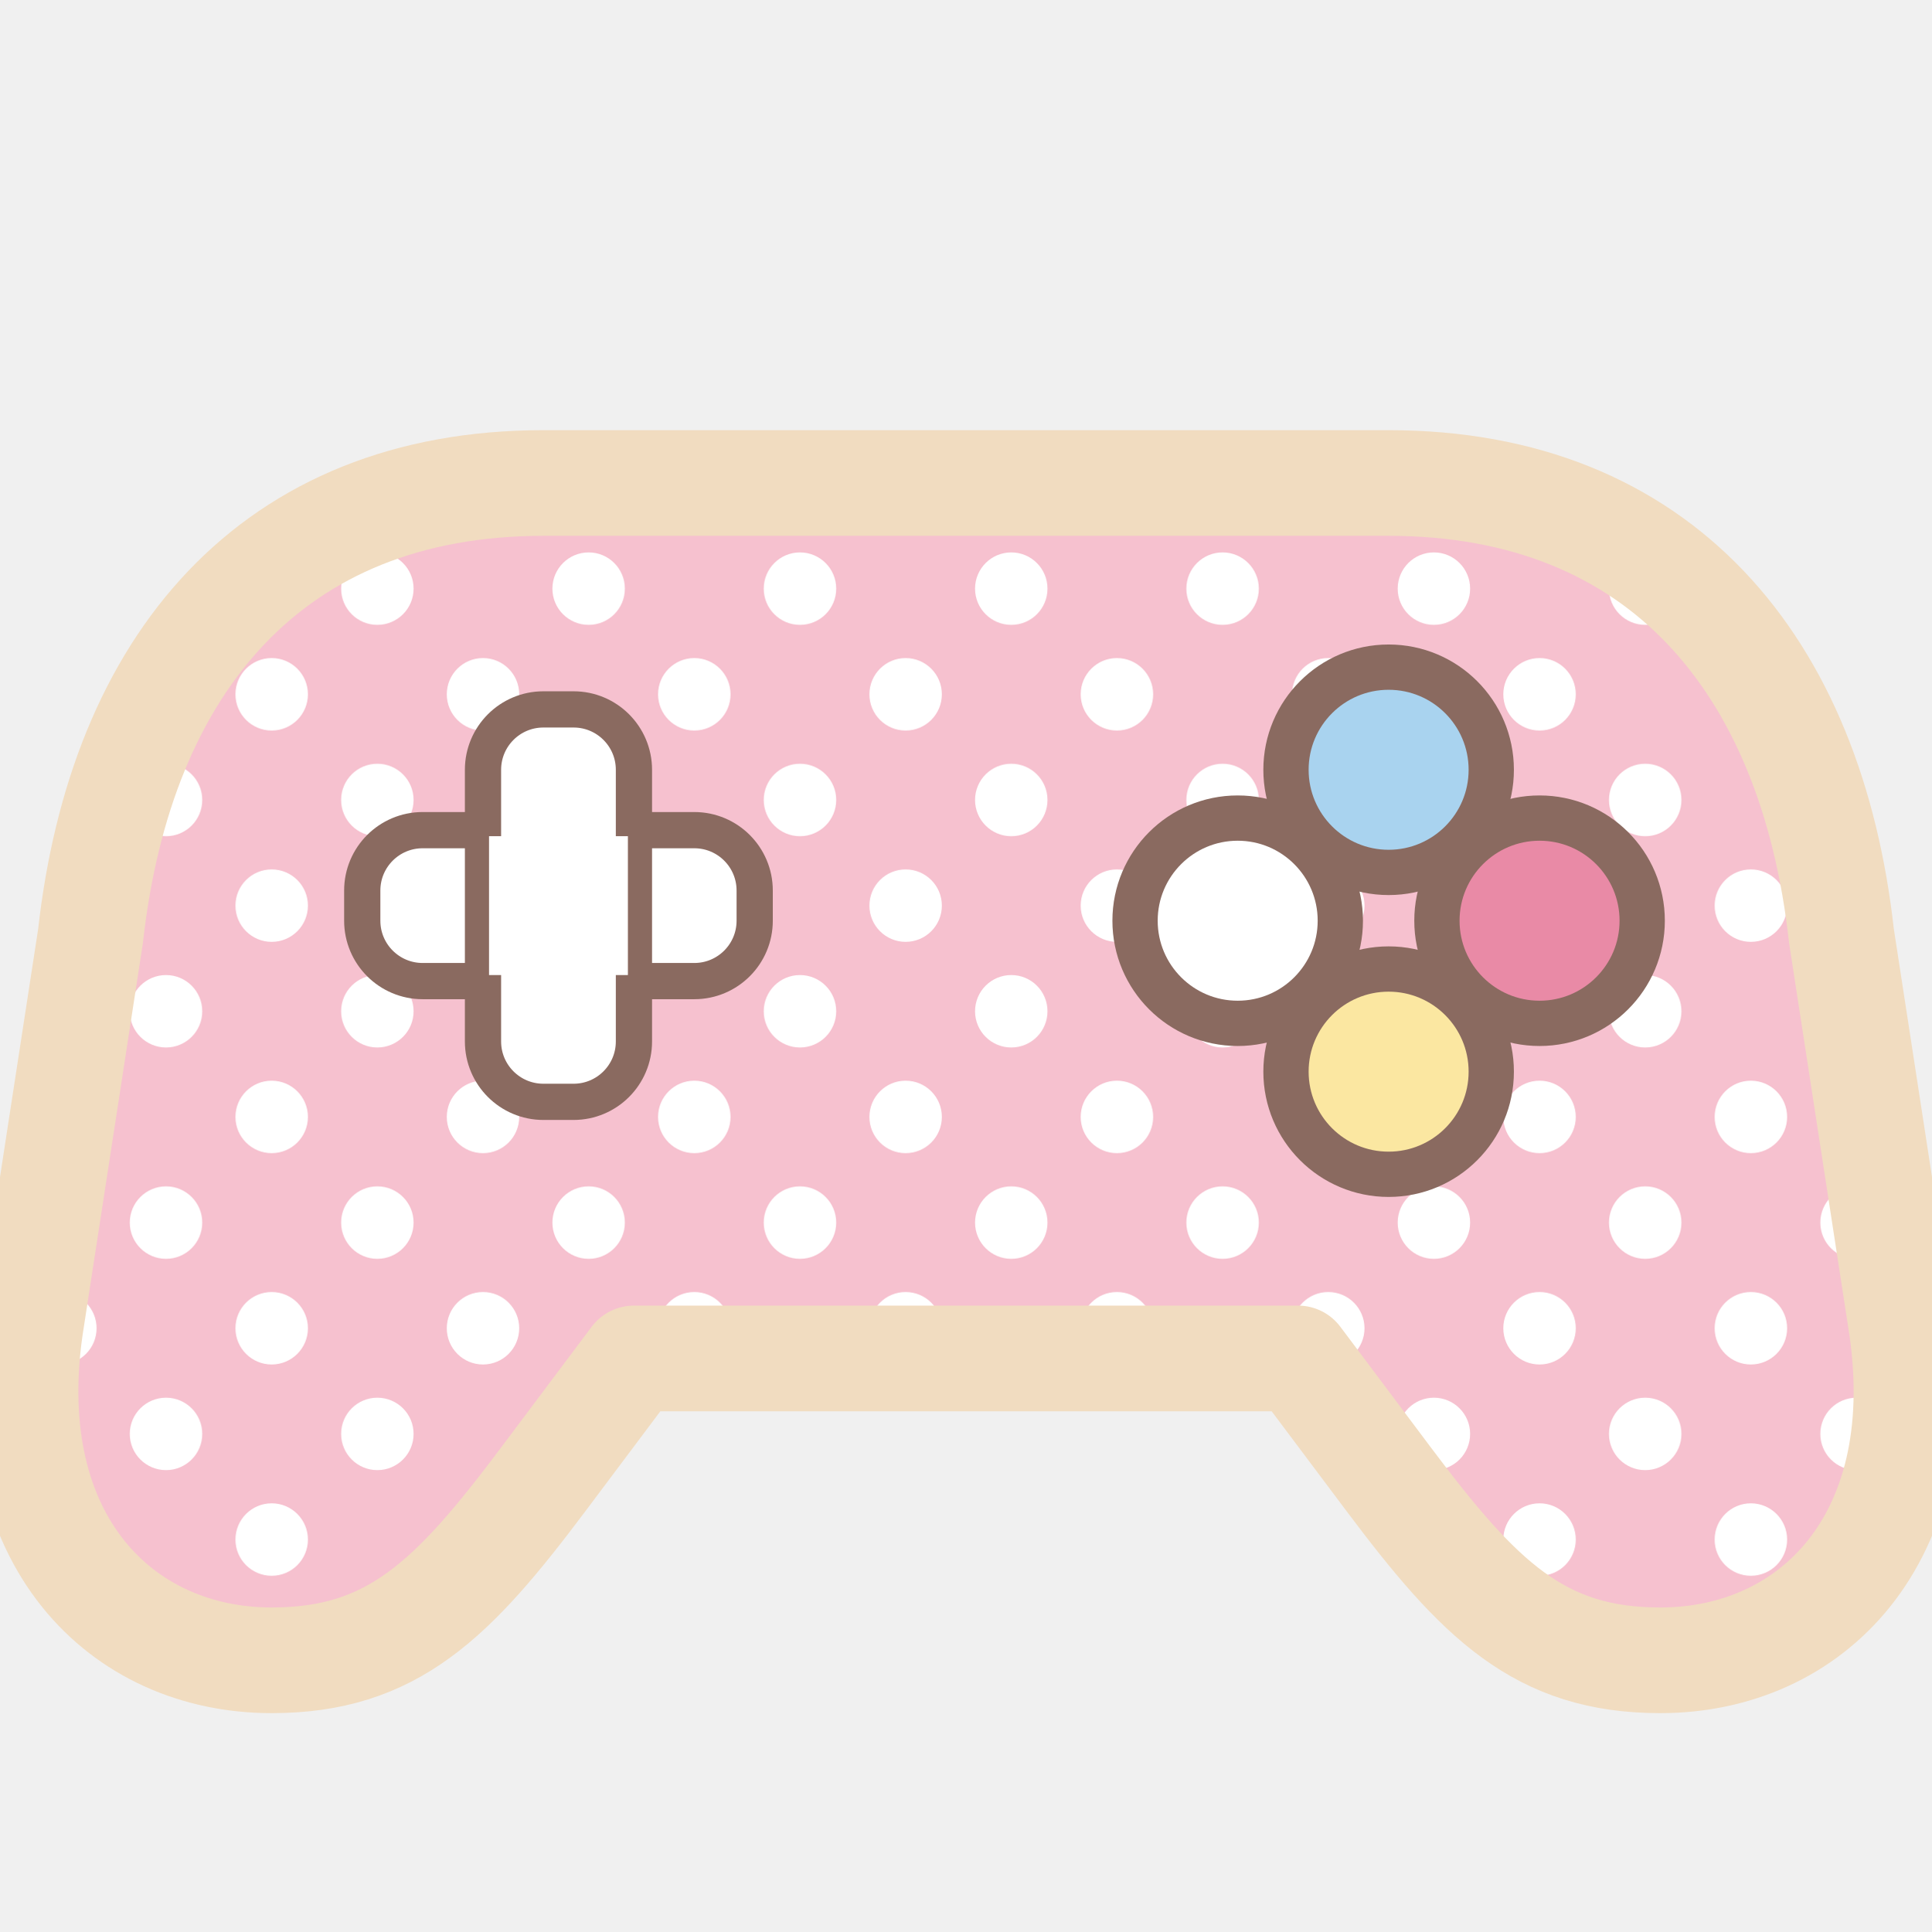
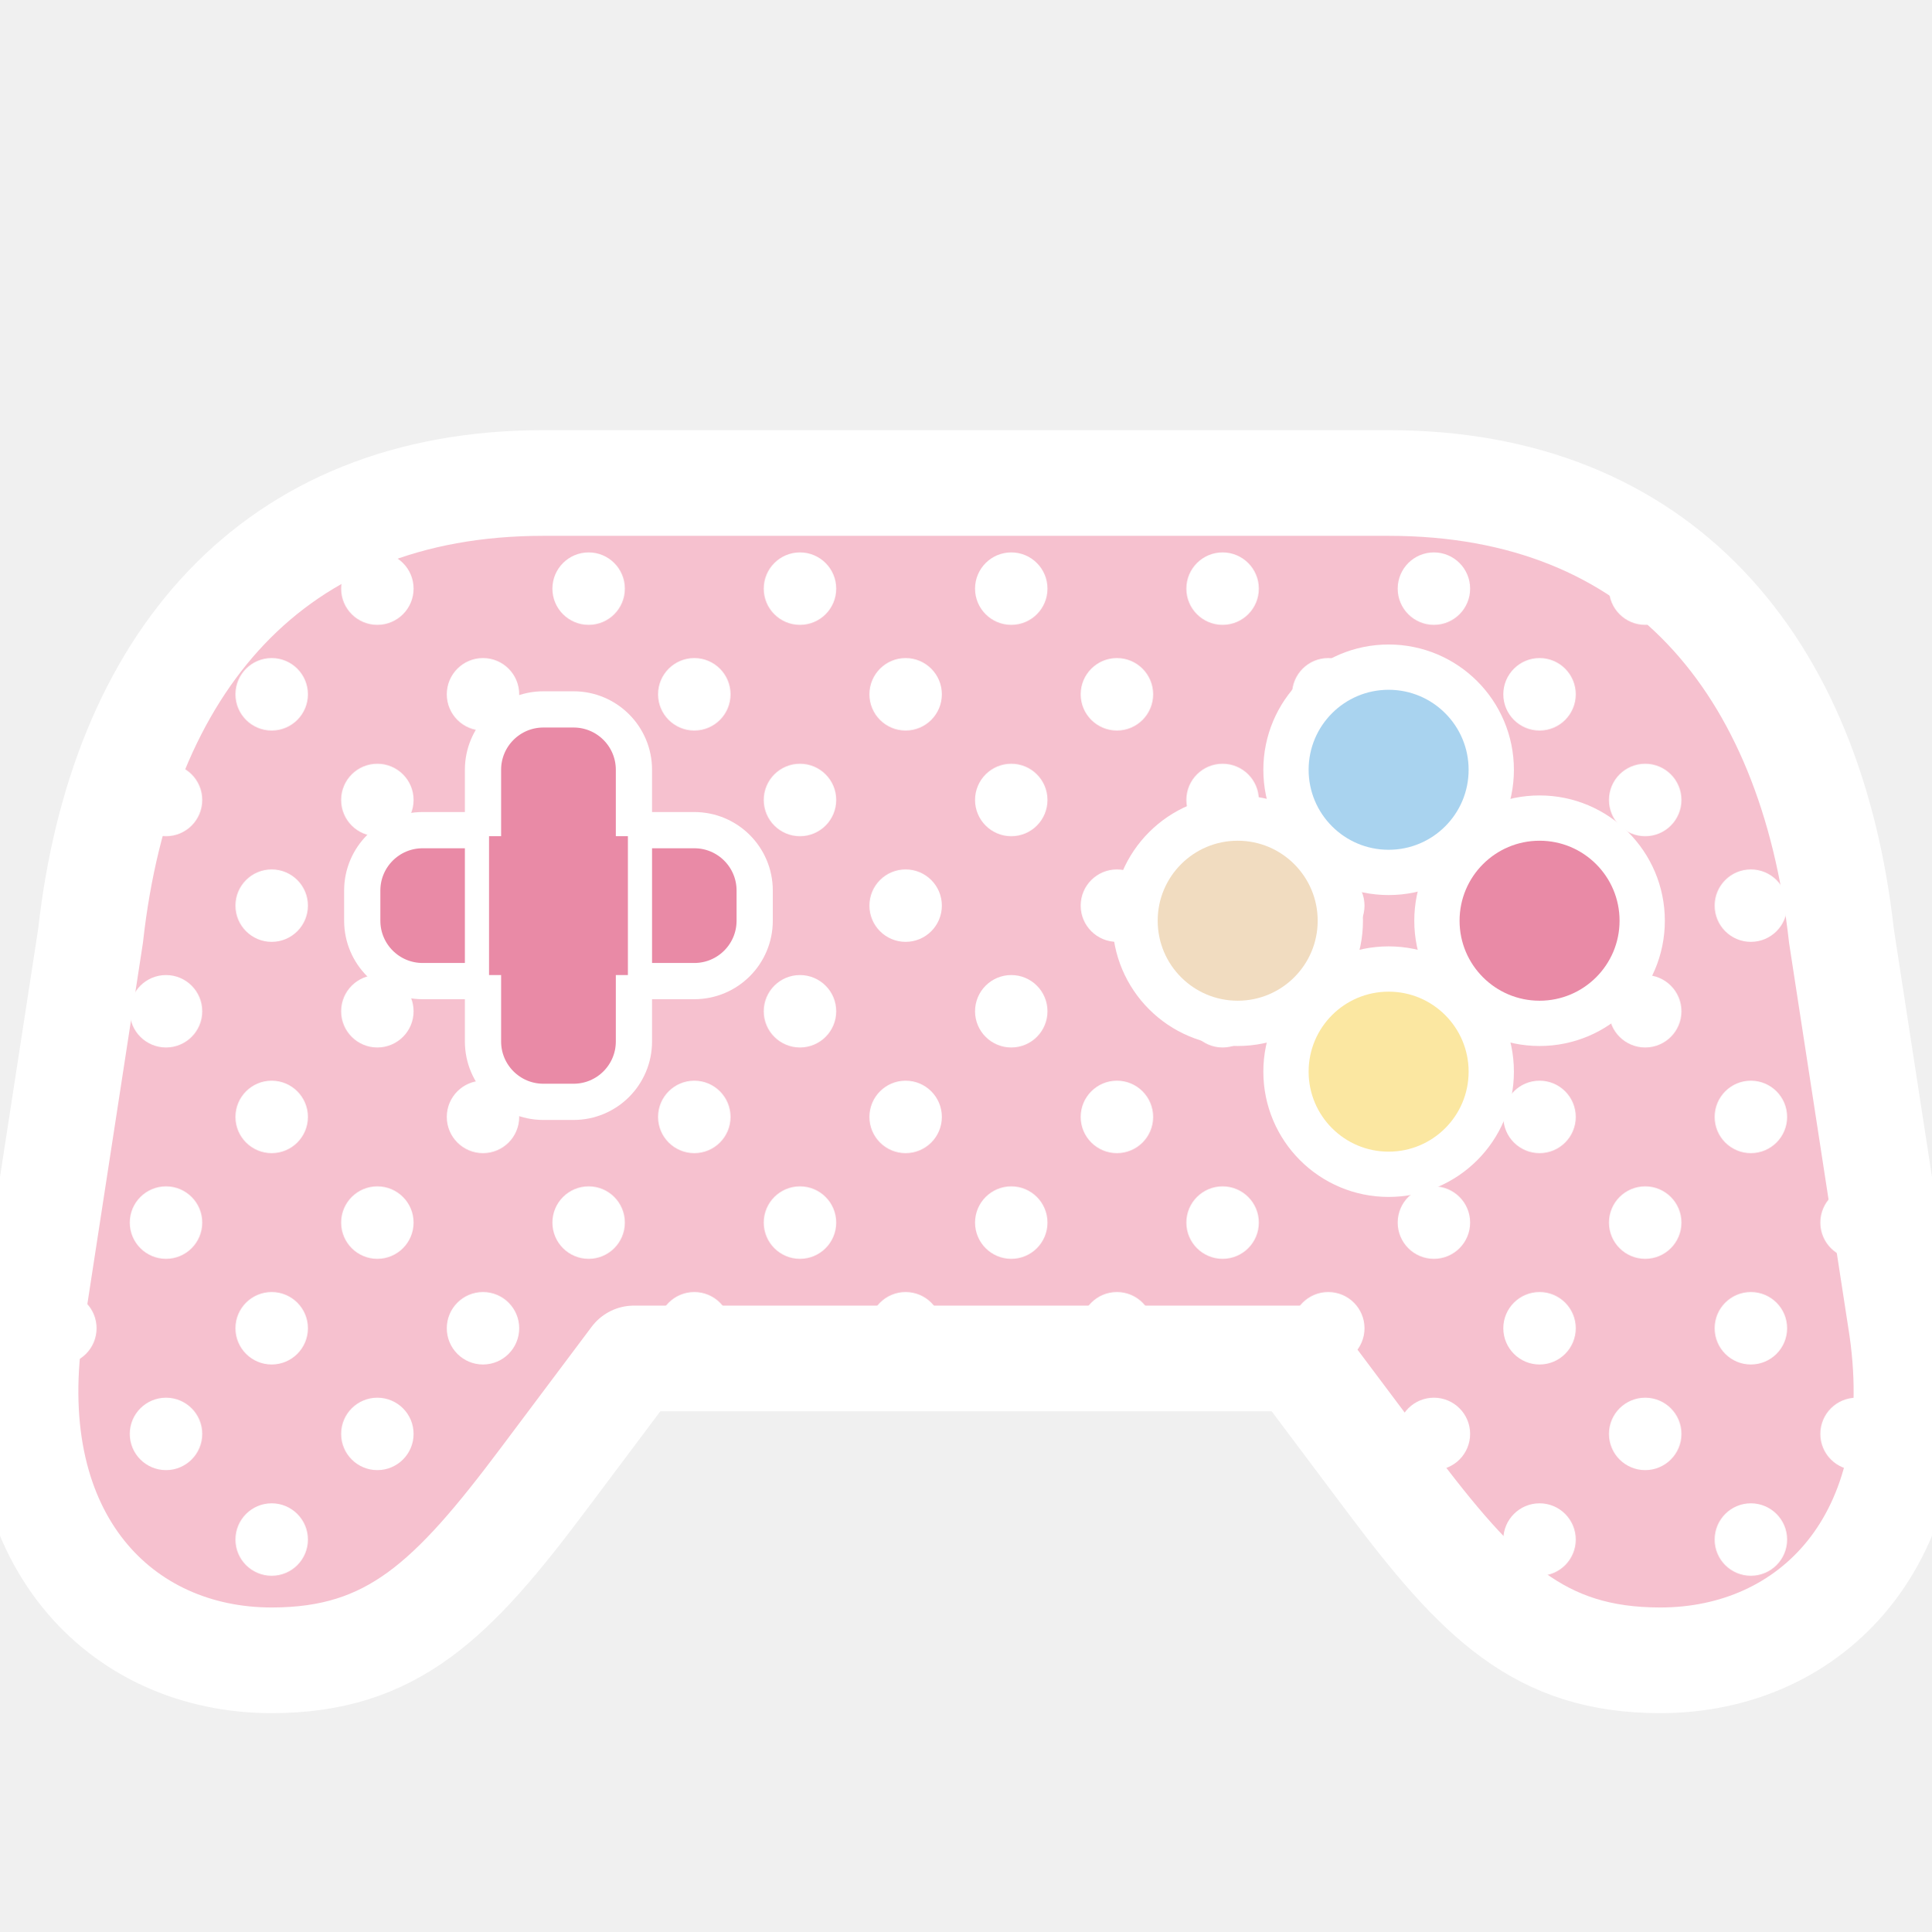
<svg xmlns="http://www.w3.org/2000/svg" viewBox="0 0 64 64">
  <defs>
    <pattern id="p" width="7" height="7" patternUnits="userSpaceOnUse">
      <rect width="7" height="7" fill="#f6c1cf" />
      <circle cx="2" cy="2" r="1.2" fill="#fff" />
      <circle cx="5.5" cy="5.5" r="1.2" fill="#fff" />
    </pattern>
  </defs>
-   <path d="M18 16h28c9 0 14 6 15 15l2 13c1 7-3 11-8 11-4 0-6-2-9-6l-3-4H21l-3 4c-3 4-5 6-9 6-5 0-9-4-8-11l2-13c1-9 6-15 15-15z" fill="url(#p)" stroke="#f1dcc0" stroke-width="3.5" stroke-linejoin="round" />
-   <rect x="12" y="27.5" width="13" height="5" rx="2" fill="#fff" stroke="#8a6a60" stroke-width="1.2" />
-   <rect x="16" y="23.5" width="5" height="13" rx="2" fill="#fff" stroke="#8a6a60" stroke-width="1.2" />
-   <rect x="16.2" y="27.7" width="4.6" height="4.6" fill="#fff" />
-   <circle cx="46" cy="25.5" r="3.4" fill="#a9d3ef" stroke="#8a6a60" stroke-width="1.5" />
-   <circle cx="46" cy="35.5" r="3.4" fill="#fbe7a1" stroke="#8a6a60" stroke-width="1.5" />
-   <circle cx="41" cy="30.5" r="3.4" fill="#fff" stroke="#8a6a60" stroke-width="1.5" />
-   <circle cx="51" cy="30.5" r="3.4" fill="#e98aa6" stroke="#8a6a60" stroke-width="1.5" />
+   <path d="M18 16h28c9 0 14 6 15 15l2 13c1 7-3 11-8 11-4 0-6-2-9-6l-3-4H21l-3 4c-3 4-5 6-9 6-5 0-9-4-8-11l2-13c1-9 6-15 15-15z" fill="url(#p)" stroke="#ffffff" stroke-width="3.5" stroke-linejoin="round" />
+   <rect x="12" y="27.5" width="13" height="5" rx="2" fill="#e98aa6" stroke="#ffffff" stroke-width="1.2" />
+   <rect x="16" y="23.5" width="5" height="13" rx="2" fill="#e98aa6" stroke="#ffffff" stroke-width="1.2" />
+   <rect x="16.2" y="27.7" width="4.6" height="4.6" fill="#e98aa6" />
+   <circle cx="46" cy="25.5" r="3.4" fill="#a9d3ef" stroke="#ffffff" stroke-width="1.5" />
+   <circle cx="46" cy="35.5" r="3.4" fill="#fbe7a1" stroke="#ffffff" stroke-width="1.5" />
+   <circle cx="41" cy="30.5" r="3.4" fill="#f1dcc0" stroke="#ffffff" stroke-width="1.5" />
+   <circle cx="51" cy="30.5" r="3.4" fill="#e98aa6" stroke="#ffffff" stroke-width="1.5" />
</svg>
